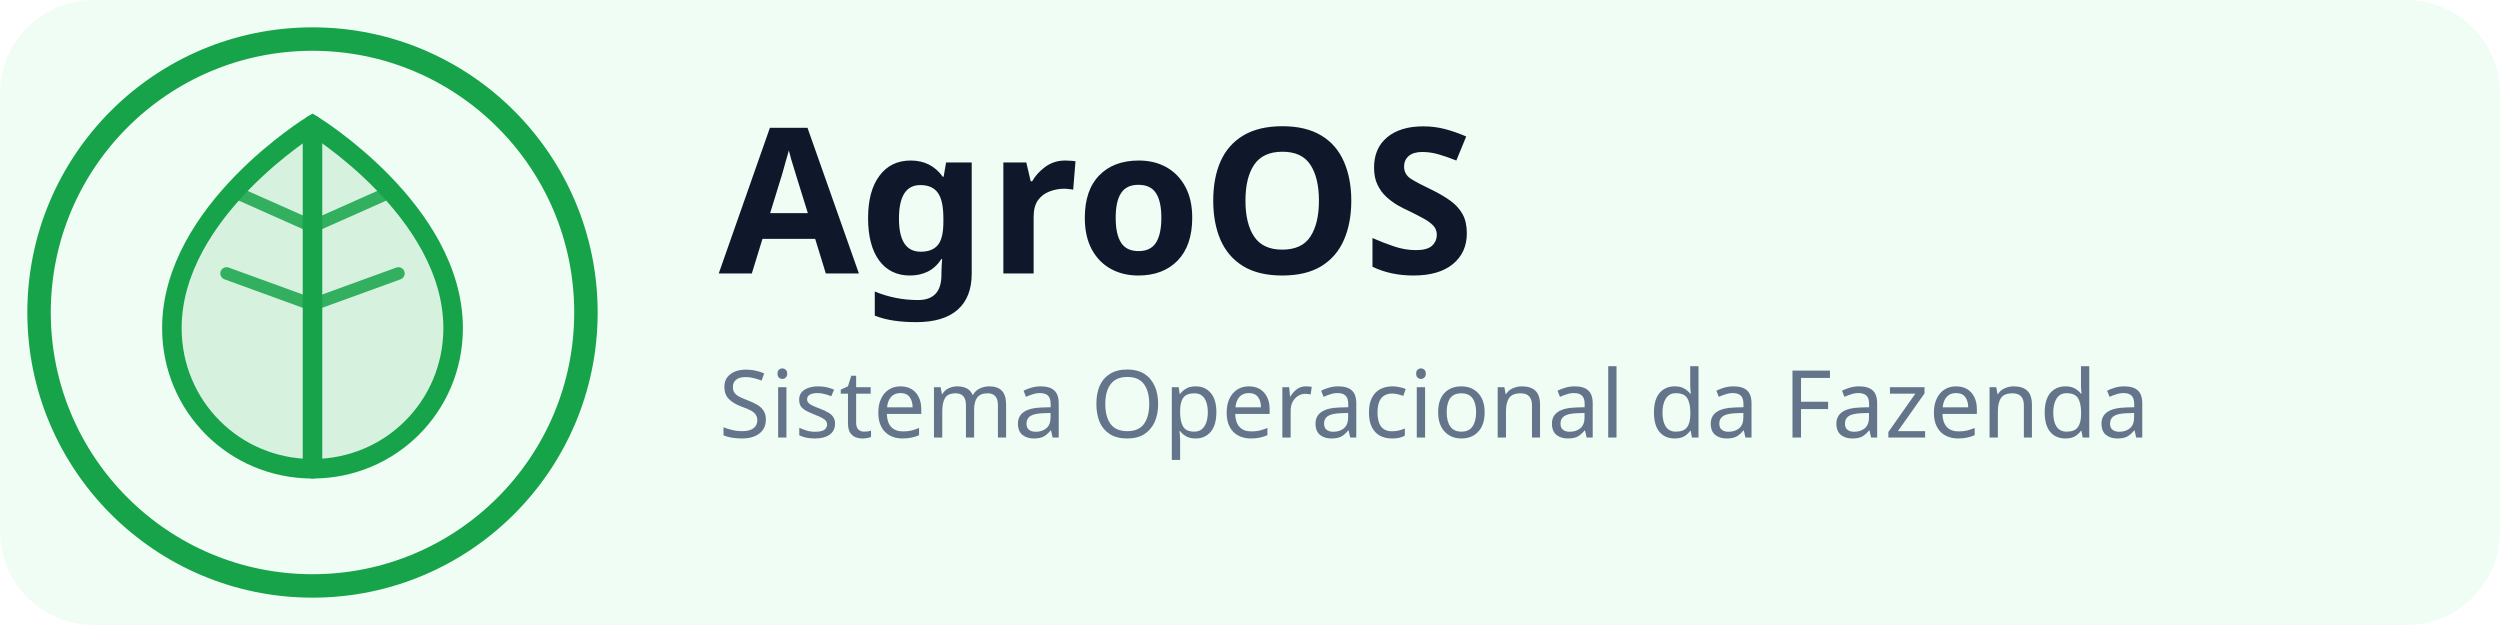
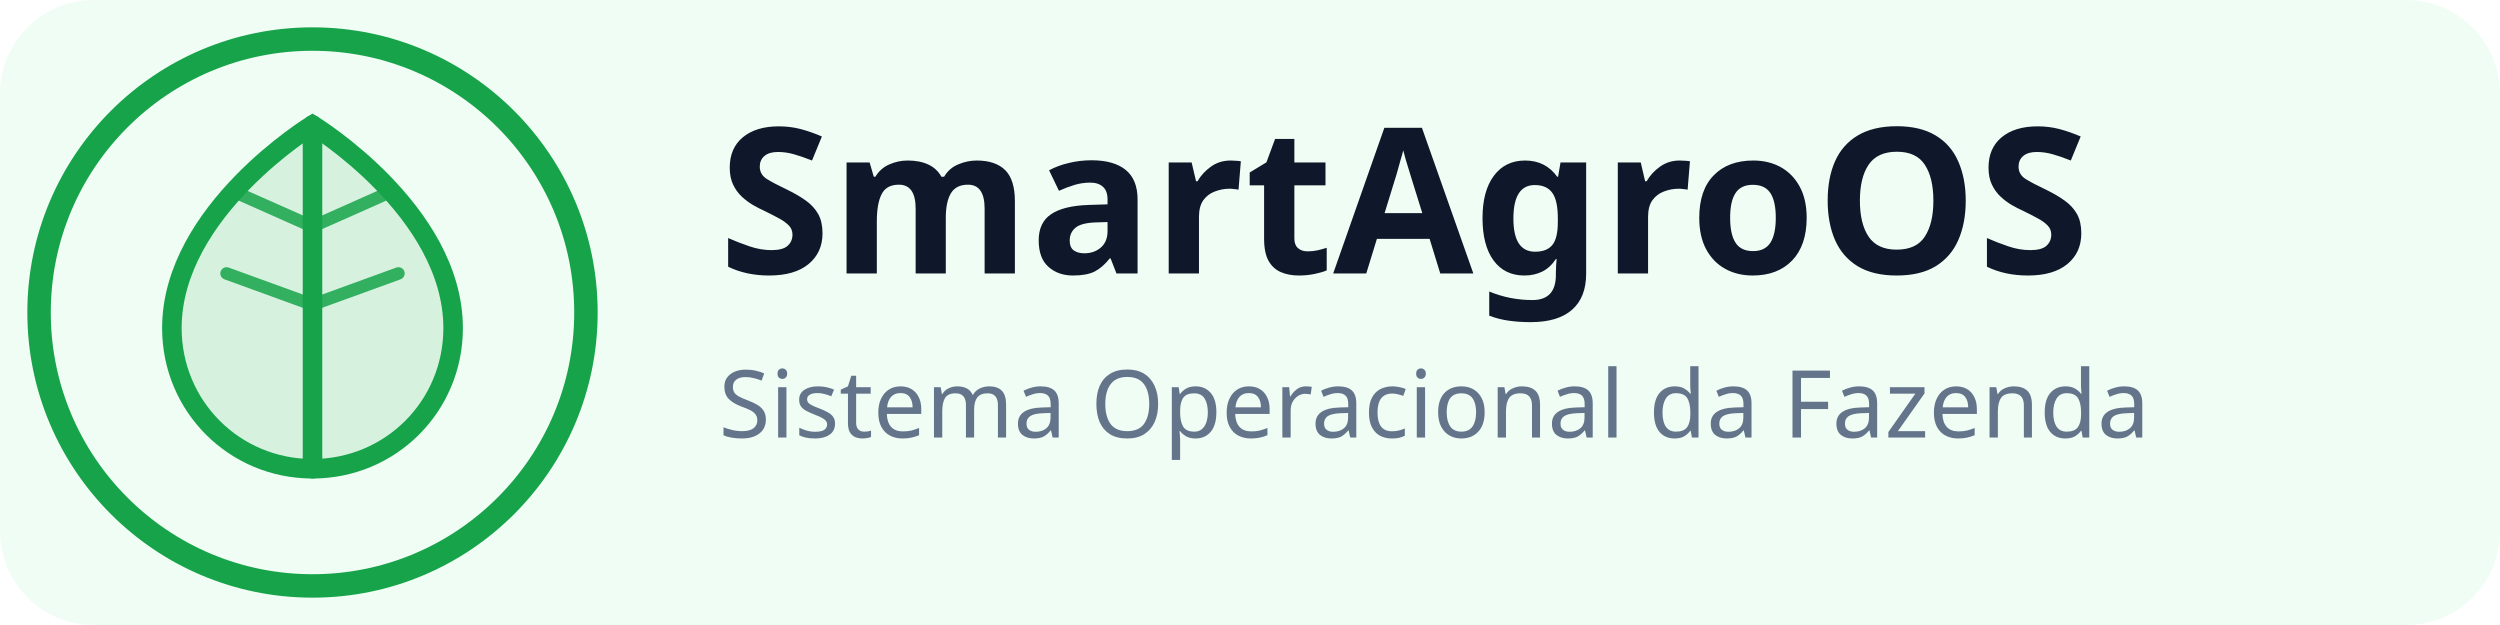
<svg xmlns="http://www.w3.org/2000/svg" viewBox="0 0 320 80">
  <rect width="320" height="80" rx="12" fill="#f0fdf4" />
  <circle cx="40" cy="40" r="35" stroke="#16a34a" stroke-width="3" fill="none" />
  <path d="M40 16 C40 16 22 27 22 42 C22 52 30 60 40 60 C50 60 58 52 58 42 C58 27 40 16 40 16Z" fill="rgba(22,163,74,0.12)" stroke="#16a34a" stroke-width="2.5" />
  <line x1="40" y1="16" x2="40" y2="60" stroke="#16a34a" stroke-width="2.5" stroke-linecap="round" />
  <line x1="40" y1="29" x2="31" y2="25" stroke="#16a34a" stroke-width="1.6" stroke-linecap="round" opacity="0.85" />
  <line x1="40" y1="29" x2="49" y2="25" stroke="#16a34a" stroke-width="1.6" stroke-linecap="round" opacity="0.85" />
  <line x1="40" y1="39" x2="29" y2="35" stroke="#16a34a" stroke-width="1.6" stroke-linecap="round" opacity="0.85" />
  <line x1="40" y1="39" x2="51" y2="35" stroke="#16a34a" stroke-width="1.6" stroke-linecap="round" opacity="0.85" />
-   <text x="92" y="35" font-family="Montserrat, sans-serif" font-size="26" font-weight="800" fill="#0f172a">AgroOS</text>
+   <text x="92" y="35" font-family="Montserrat, sans-serif" font-size="26" font-weight="800" fill="#0f172a">SmartAgroOS</text>
  <text x="92" y="56" font-family="Montserrat, sans-serif" font-size="12" font-weight="500" fill="#64748b">Sistema Operacional da Fazenda</text>
</svg>
